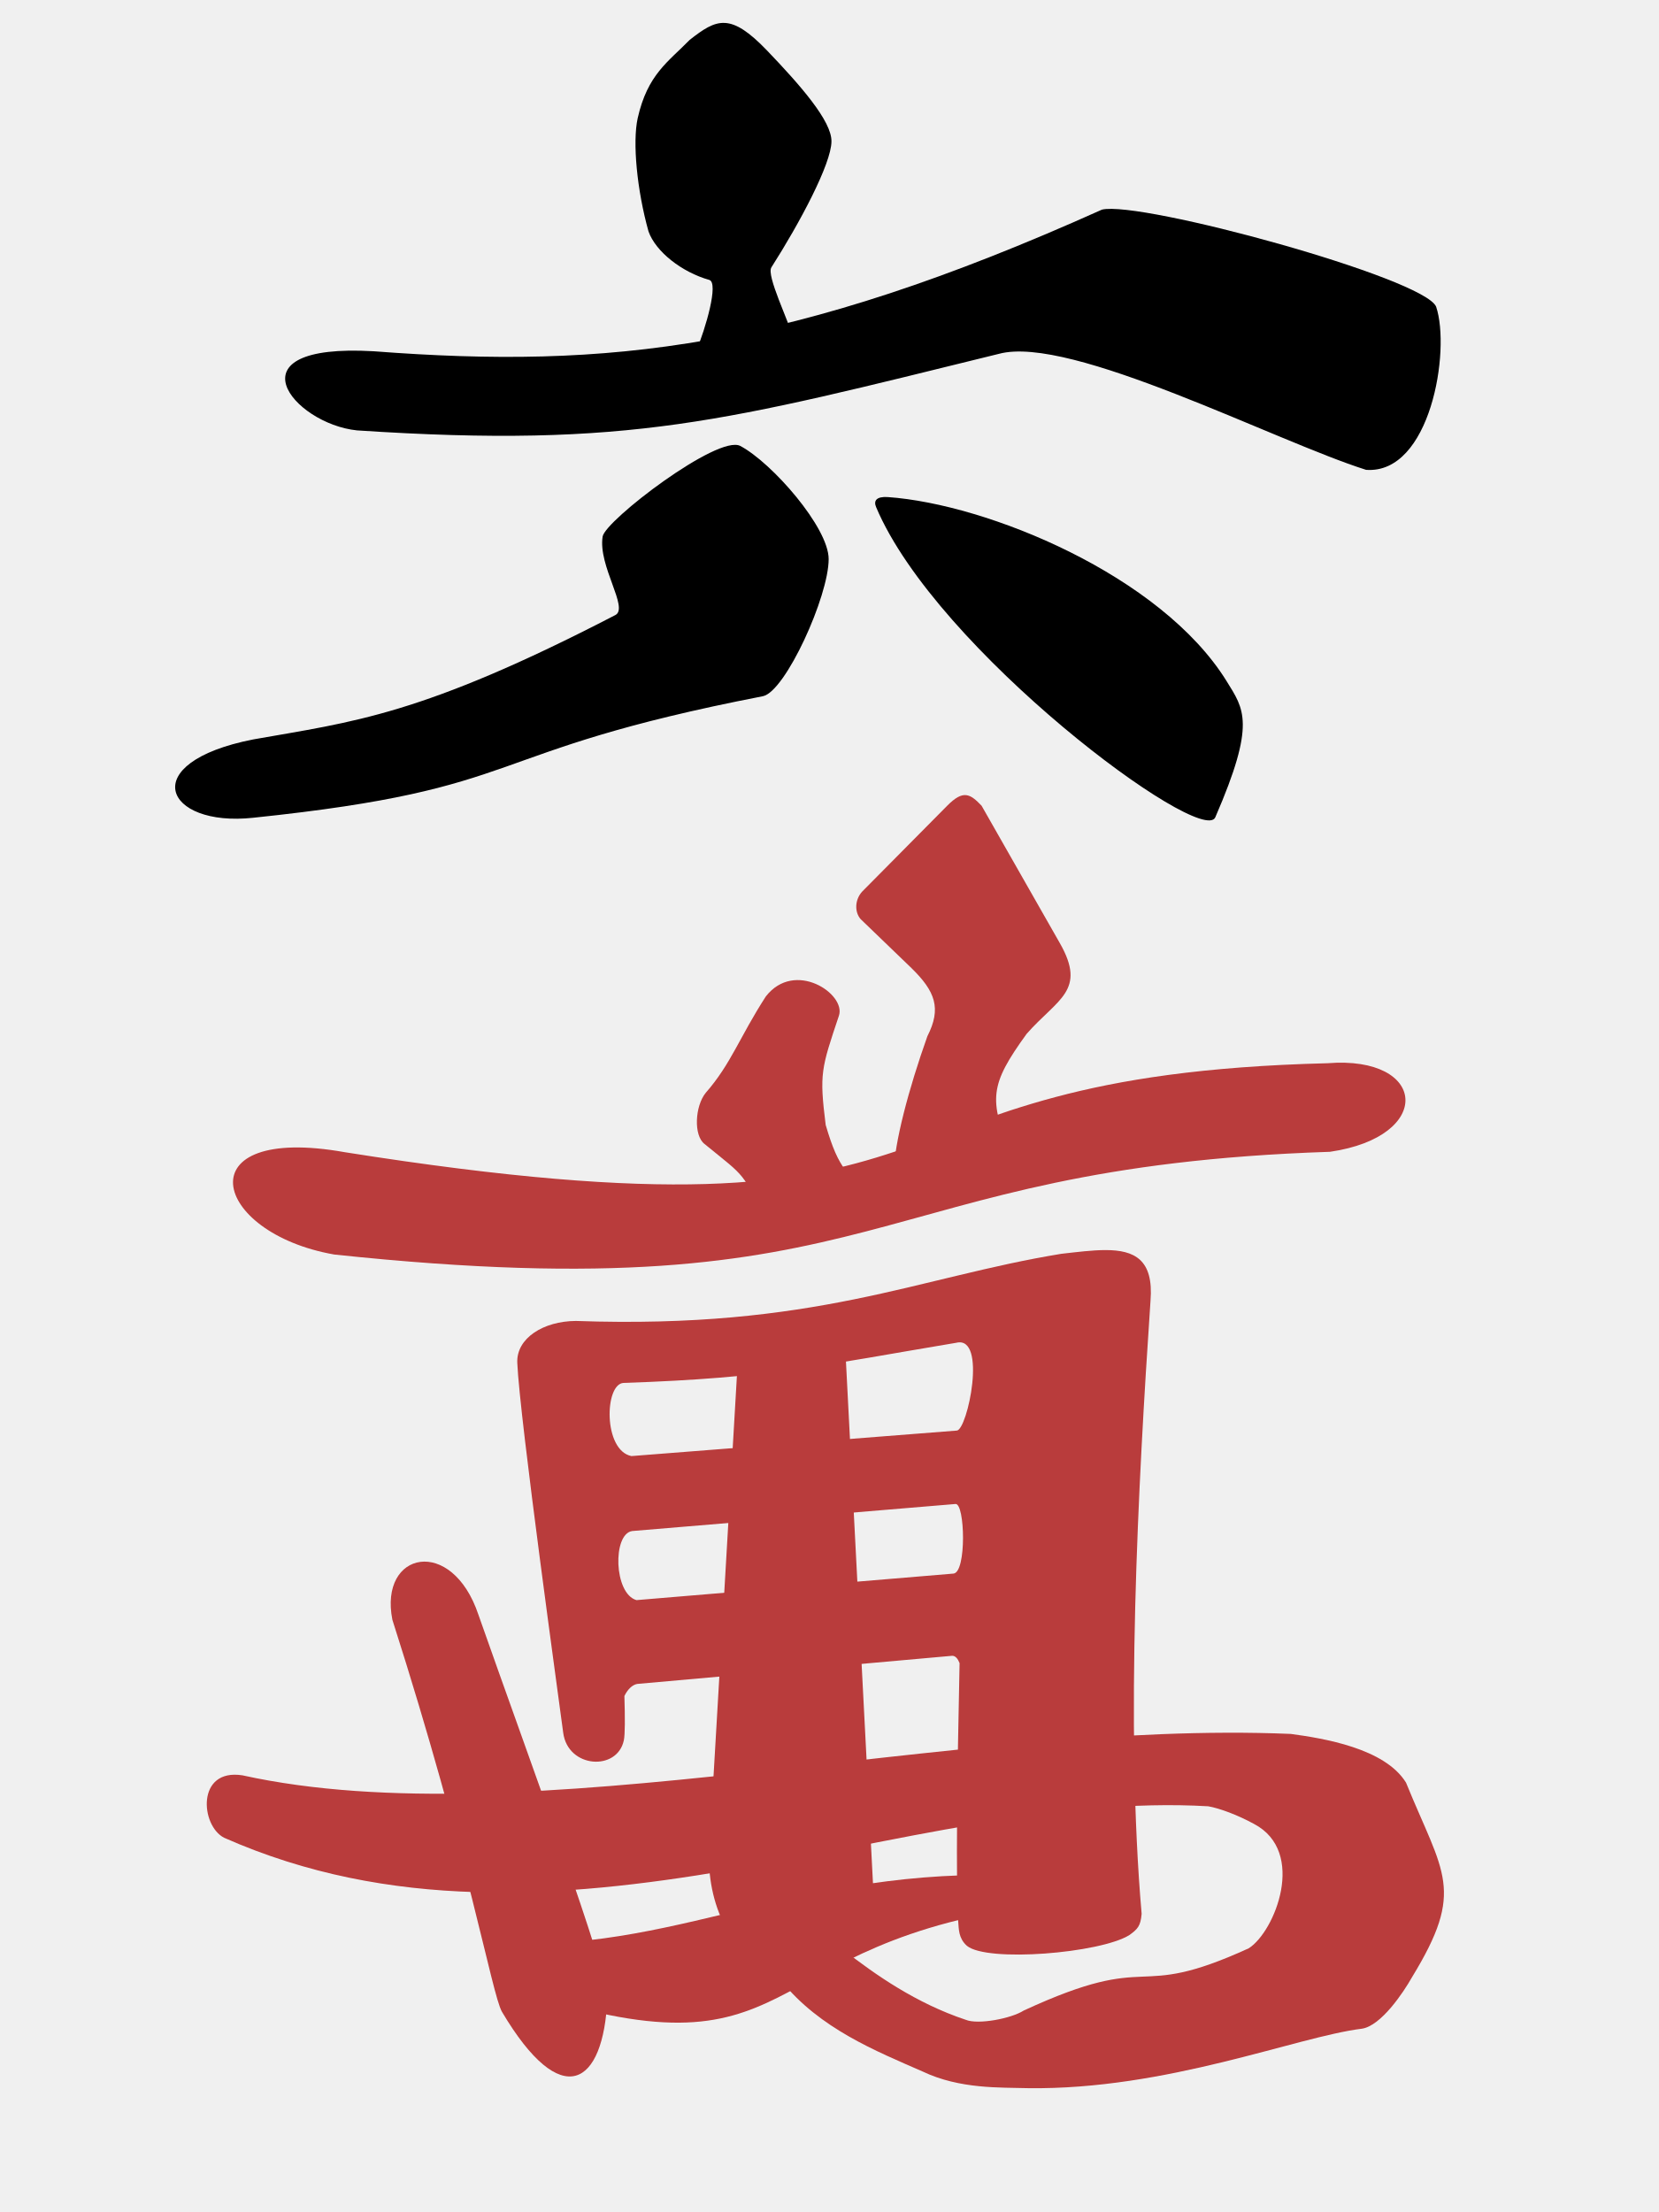
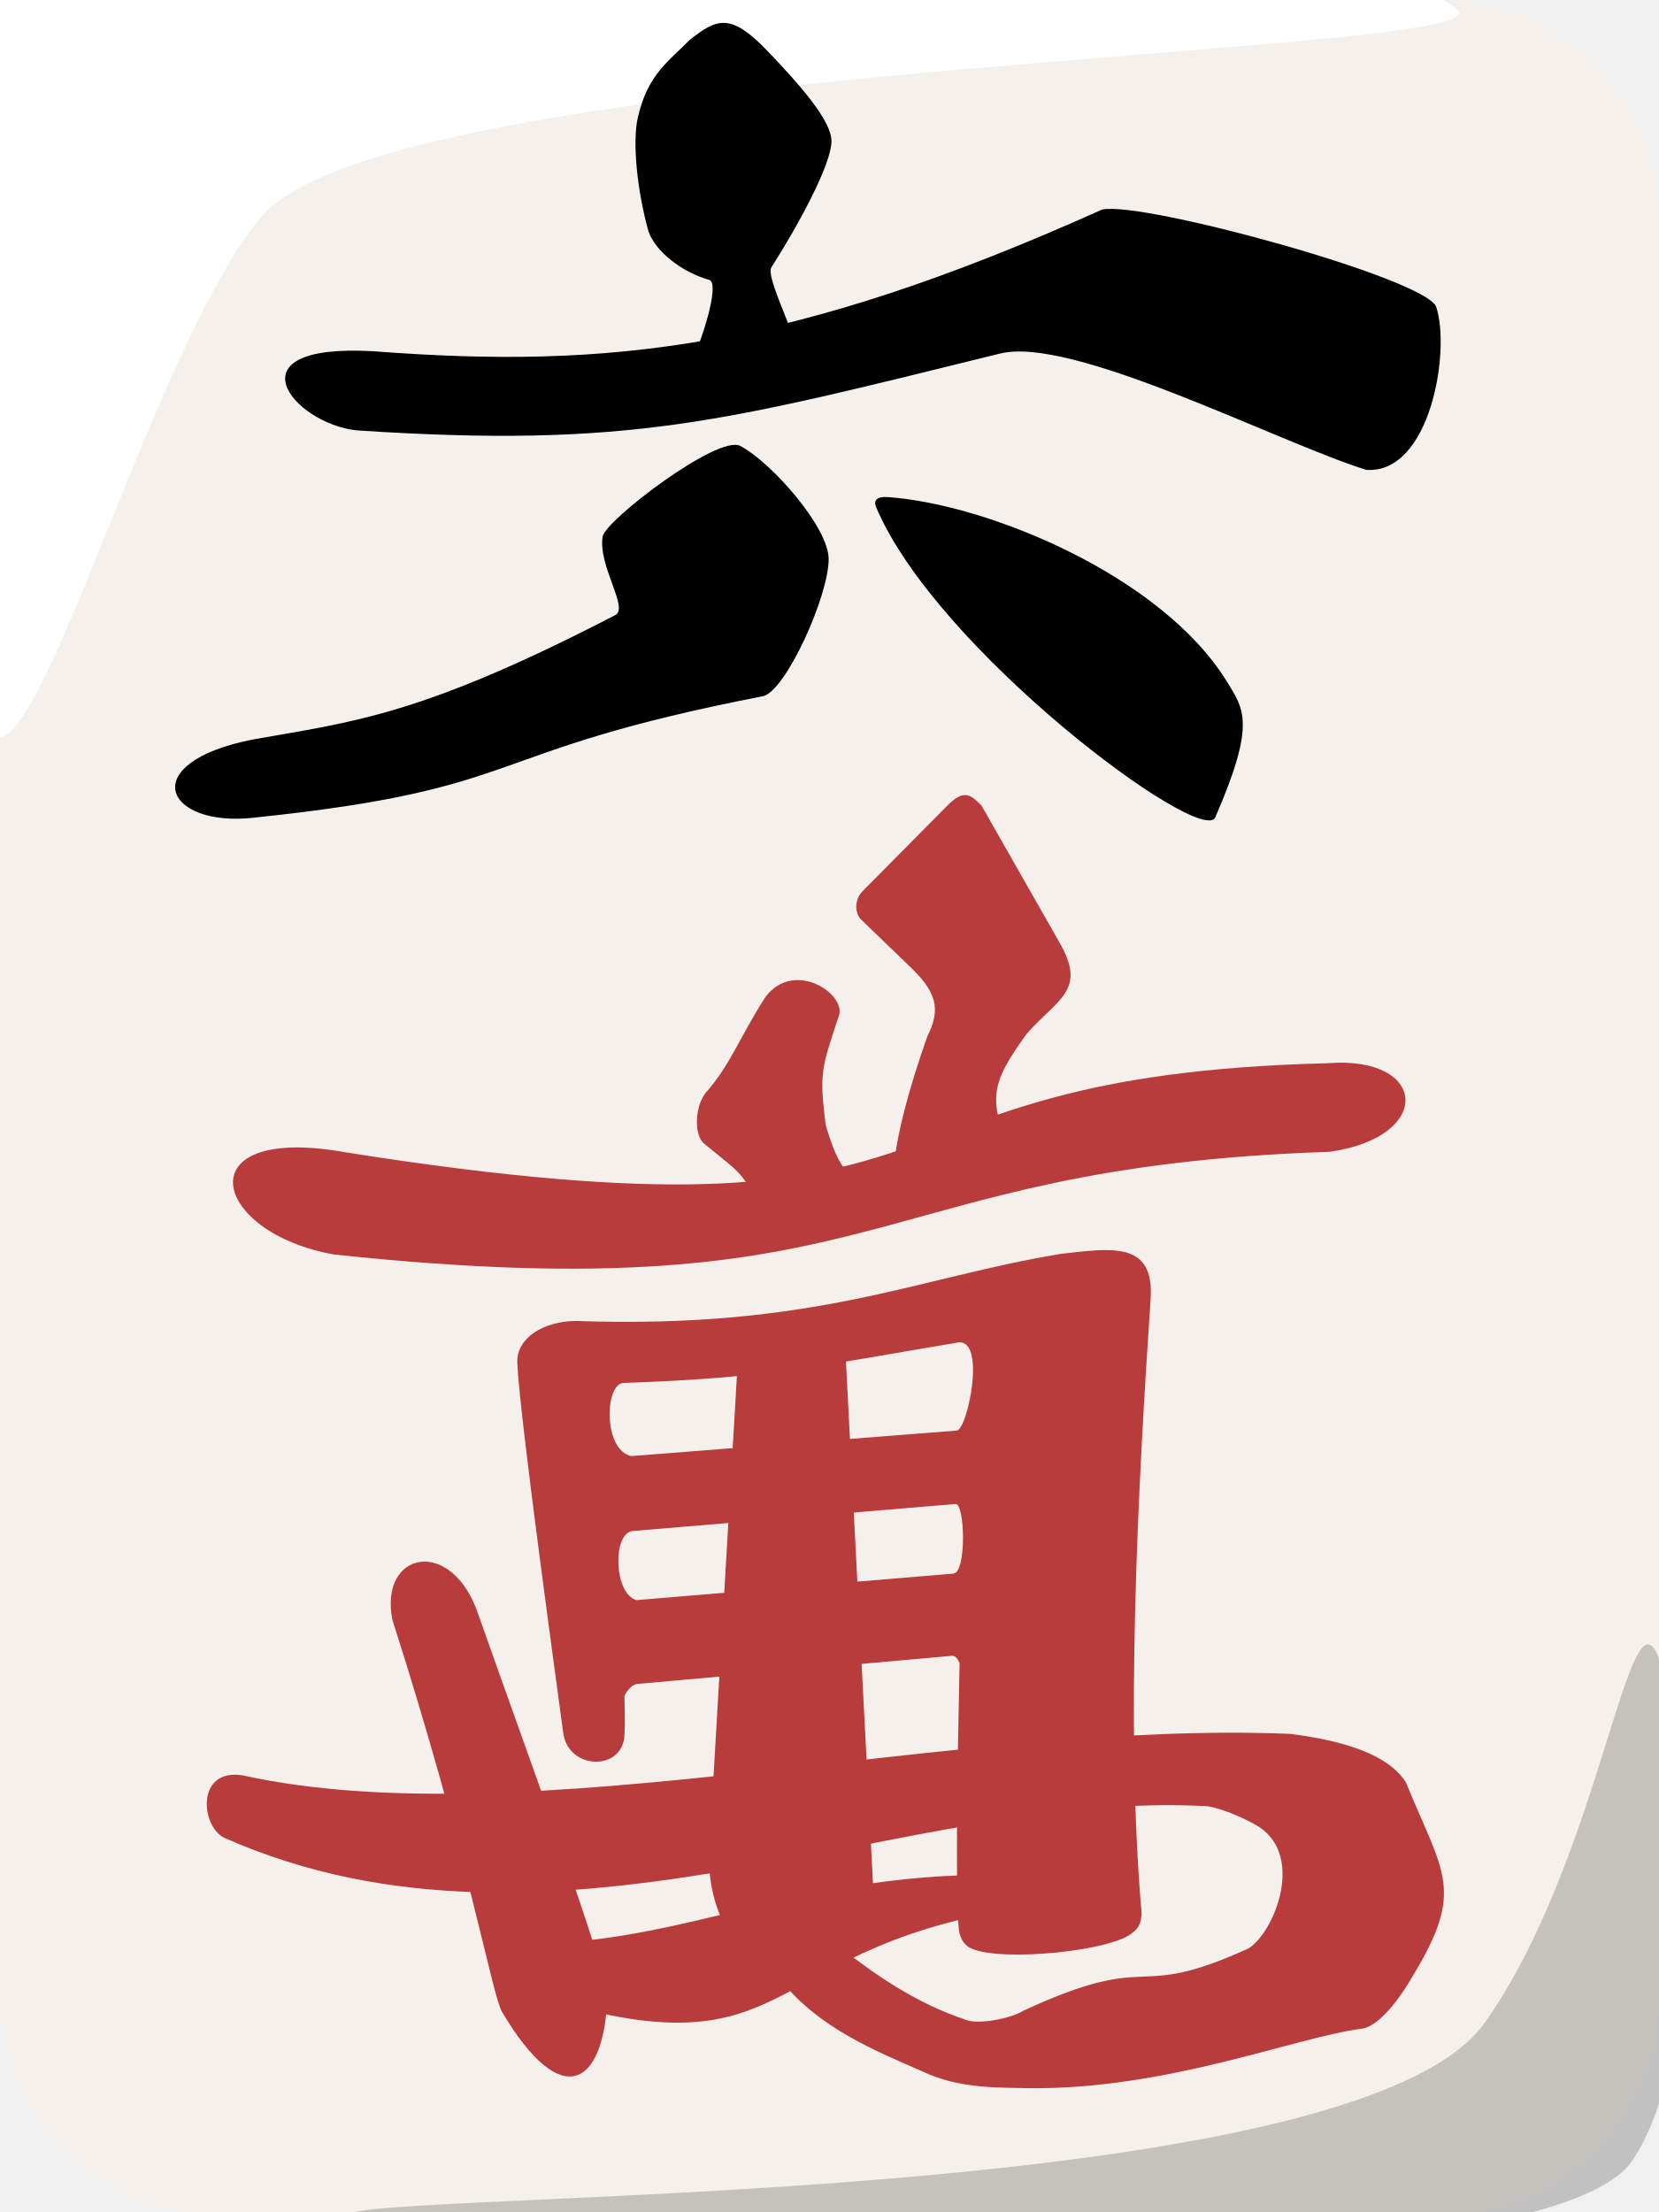
<svg xmlns="http://www.w3.org/2000/svg" width="300" height="400">
+   <g transform="translate(0 -652.362)">
+     <rect width="300.059" height="400.778" y="652.284" ry="40" style="opacity:1;fill:#f5f0eb;fill-opacity:1;fill-rule:nonzero;stroke:none;stroke-width:10;stroke-linecap:butt;stroke-linejoin:round;stroke-miterlimit:4;stroke-dasharray:none;stroke-dashoffset:0;stroke-opacity:1" />
+     <path d="M-4.769 775.071c-4.881-33.076-12.077-100.834 3.49-123.007 20.277-26.12 234.78-20.433 264.593 1.846 12.9 8.739-192.964 9.211-216.215 37.835C24.391 719.112.651 818.187-4.769 775.07Z" mask="url(#b)" style="fill:#fff;fill-opacity:1;fill-rule:evenodd;stroke:none;stroke-width:1px;stroke-linecap:butt;stroke-linejoin:miter;stroke-opacity:1;filter:url(#a)" />
+     <path d="M151.736 1025.018c-3.327-9.314-10.249-68.454 5.318-90.627 20.277-26.12 219.436-16.458 231.555-9.932 11.074 5.317-178.604.06-204.851 34.867-21.594 30-26.501 82.178-32.022 65.692z" mask="url(#c)" style="fill:#000;fill-opacity:.196;fill-rule:evenodd;stroke:none;stroke-width:1px;stroke-linecap:butt;stroke-linejoin:miter;stroke-opacity:1;filter:url(#a)" transform="rotate(180 225.969 988.943)" />
+   </g>
  <path d="M-973.9 230.335c101.51 10.776 95.086-15.763 180.061-18.577 18.885-2.746 17.635-17.46-.449-16.017-90.368 2.243-58.78 34.94-177.693 16.091-28.997-5.176-24.264 14.568-1.919 18.503z" style="fill:#b93c3c;fill-opacity:1;fill-rule:evenodd;stroke:none;stroke-width:1px;stroke-linecap:butt;stroke-linejoin:miter;stroke-opacity:1" transform="translate(1034.343 -3.476)" />
  <path d="M-882.636 187.136c1.312-3.924-7.997-10.181-13.22-3.472-4.83 7.479-6.263 12.155-10.86 17.42-1.958 2.393-2.24 7.725-.216 9.267 7.568 6.199 6.724 4.784 11.5 14.738l20.53-1.762c-6.52-8.589-7.597-7.834-10.131-16.424-1.165-9.327-.808-10.176 2.397-19.767zM-856.843 149.174c-2.072-2.165-3.31-2.932-6.213 0l-15.391 15.54c-1.348 1.501-1.372 3.706-.264 4.97l9.17 8.834c4.353 4.252 5.464 7.314 2.9 12.336-3.42 9.616-5.987 19.367-6.097 24.708l21.18-3.487c-3.959-9.818-3.87-12.358 2.866-21.647 5.559-6.327 10.933-7.774 5.995-16.417zM-834.44 229.53c-2.379 0-5.115.351-7.986.675-25.98 4.24-44.632 13.662-87.783 12.14-5.841.03-10.797 3.109-10.592 7.59.416 9.893 7.7 62.177 8.305 66.89.853 6.417 9.79 6.987 10.967 1.34.215-1.033.221-3.957.098-7.995.547-1.144 1.397-2.02 2.308-2.184l56.983-5.092c.58.007 1.014.545 1.32 1.33-.442 20.094-.684 39.742-.254 46.624.124 1.52.051 3.12 1.57 4.486 3.627 3.034 24.108 1.363 29.408-1.947 1.469-1.078 2-1.583 2.198-3.83-2.961-33.992-.668-77.218 1.605-110.873.597-7.453-2.911-9.155-8.146-9.155zm-26.98 16.763c5.652-1.39 2.022 15.828.088 15.877l-58.828 4.611c-5.127-1.024-4.88-13.066-1.422-13.228 26.639-.896 35.744-3.181 60.162-7.26zm-.129 29.152c1.706-.13 2.018 12.385-.38 12.586l-57.32 4.797c-4.102-1.15-4.353-11.962-.78-12.492z" style="fill:#b93c3c;fill-opacity:1;fill-rule:evenodd;stroke:none;stroke-width:1px;stroke-linecap:butt;stroke-linejoin:miter;stroke-opacity:1" transform="translate(1034.343 -3.476)" />
  <path d="m-881.542 246.32-19.233.635-5.291 90.56c-.751 10.291 4.492 20.61 11.24 20.762l18.743-6.546z" style="fill:#b93c3c;fill-opacity:1;fill-rule:evenodd;stroke:none;stroke-width:1px;stroke-linecap:butt;stroke-linejoin:miter;stroke-opacity:1" transform="translate(1034.343 -3.476)" />
  <path d="m-942.636 354.94.846 8.028c54.246 18.284 41.637-8.576 96.894-15.151l-.634-4.928c-42.242-2.988-64.353 13.179-97.106 12.051z" style="fill:#b93c3c;fill-opacity:1;fill-rule:evenodd;stroke:none;stroke-width:1px;stroke-linecap:butt;stroke-linejoin:miter;stroke-opacity:1" transform="translate(1034.343 -3.476)" />
  <path d="M-947.816 295.507c-4.79-14.35-18.047-11.53-15.57.885 13.898 43.448 17.943 67.498 19.8 70.859 10.792 18.228 18.402 13.453 19.078-2.434.112-4.85-14.234-43.495-23.308-69.31z" style="fill:#b93c3c;fill-opacity:1;fill-rule:evenodd;stroke:none;stroke-width:1px;stroke-linecap:butt;stroke-linejoin:miter;stroke-opacity:1" transform="translate(1034.343 -3.476)" />
  <path d="M-990.503 324.512c-8.36-1.304-7.6 9.084-3.317 11.288 59.848 26.468 123.839-8.865 177.967-5.69 2.058.368 5.312 1.563 8.294 3.201 9.557 5.048 3.734 19.51-.976 22.479-21.536 9.845-16.514.091-40.673 11.25-2.278 1.46-8.257 2.596-10.482 1.685-8.943-2.978-16.302-8.103-22.15-12.665l-11.189 5.646c6.906 8.601 17.1 12.672 25.541 16.372 6.747 3.213 14.126 2.854 19.03 3.005 25.107.345 48.588-9.297 60.402-10.755 3.458-.53 7.483-6.526 9.05-9.31 9.692-15.872 5.689-18.57-1.085-35.189-3.85-6.232-14.98-8.011-20.828-8.804-60.717-2.575-138.254 18.811-189.584 7.487z" style="fill:#b93c3c;fill-opacity:1;fill-rule:evenodd;stroke:none;stroke-width:1px;stroke-linecap:butt;stroke-linejoin:miter;stroke-opacity:1" transform="translate(1034.343 -3.476)" />
  <path d="M138.731 661.522c-6.661-6.95-9.144-5.77-14.01-1.951-3.9 3.998-7.614 6.227-9.403 14.145-.967 4.36-.136 13.043 1.951 20.487 1.287 3.662 6.02 7.381 11.005 8.78 1.71.542-.622 8.672-2.439 13.008l18.21-.976c-1.541-4.9-5.491-12.838-4.552-14.308 5.1-7.982 10.835-18.724 10.86-22.763.07-3.681-5.626-10.163-11.622-16.422z" style="fill:#000;fill-opacity:1;fill-rule:evenodd;stroke:none;stroke-width:1px;stroke-linecap:butt;stroke-linejoin:miter;stroke-opacity:1" transform="translate(0 -652.362)" />
  <path d="M64.55 730.19c-11.593-1.2-23.54-15.849 3.028-14.308 42.501 3.246 75.194-.247 131.69-25.611 6.908-1.686 58.324 12.344 60.432 17.56 2.654 7.909-1.029 30.331-12.666 29.494-16.472-5.205-53.428-24.456-66.374-20.983-49.456 12.158-66.638 17.117-116.11 13.848z" style="fill:#000;fill-opacity:1;fill-rule:evenodd;stroke:none;stroke-width:1px;stroke-linecap:butt;stroke-linejoin:miter;stroke-opacity:1" transform="translate(0 -652.362)" />
  <path d="M133.871 733.005c-4.023-2.139-24.469 13.505-24.897 16.39-.845 5.325 4.787 12.92 2.3 14.19-35.138 18.204-47.383 19.283-65.468 22.487-21.425 4.198-16.073 15.92 0 14.164 50.84-5.295 39.72-11.786 92.174-21.982 4.079-.896 11.869-18.057 11.869-24.792 0-5.73-10.277-17.435-15.978-20.457zM160.507 742.246c-2.032-.118-2.566.662-2.08 1.814 10.907 25.897 58.795 61.458 61.326 56.12 7.436-17.119 5.18-19.57 2.029-24.69-11.856-19.095-43.212-31.989-61.275-33.244z" style="fill:#000;fill-opacity:1;fill-rule:evenodd;stroke:none;stroke-width:1px;stroke-linecap:butt;stroke-linejoin:miter;stroke-opacity:1" transform="translate(0 -652.362)" />
</svg>
